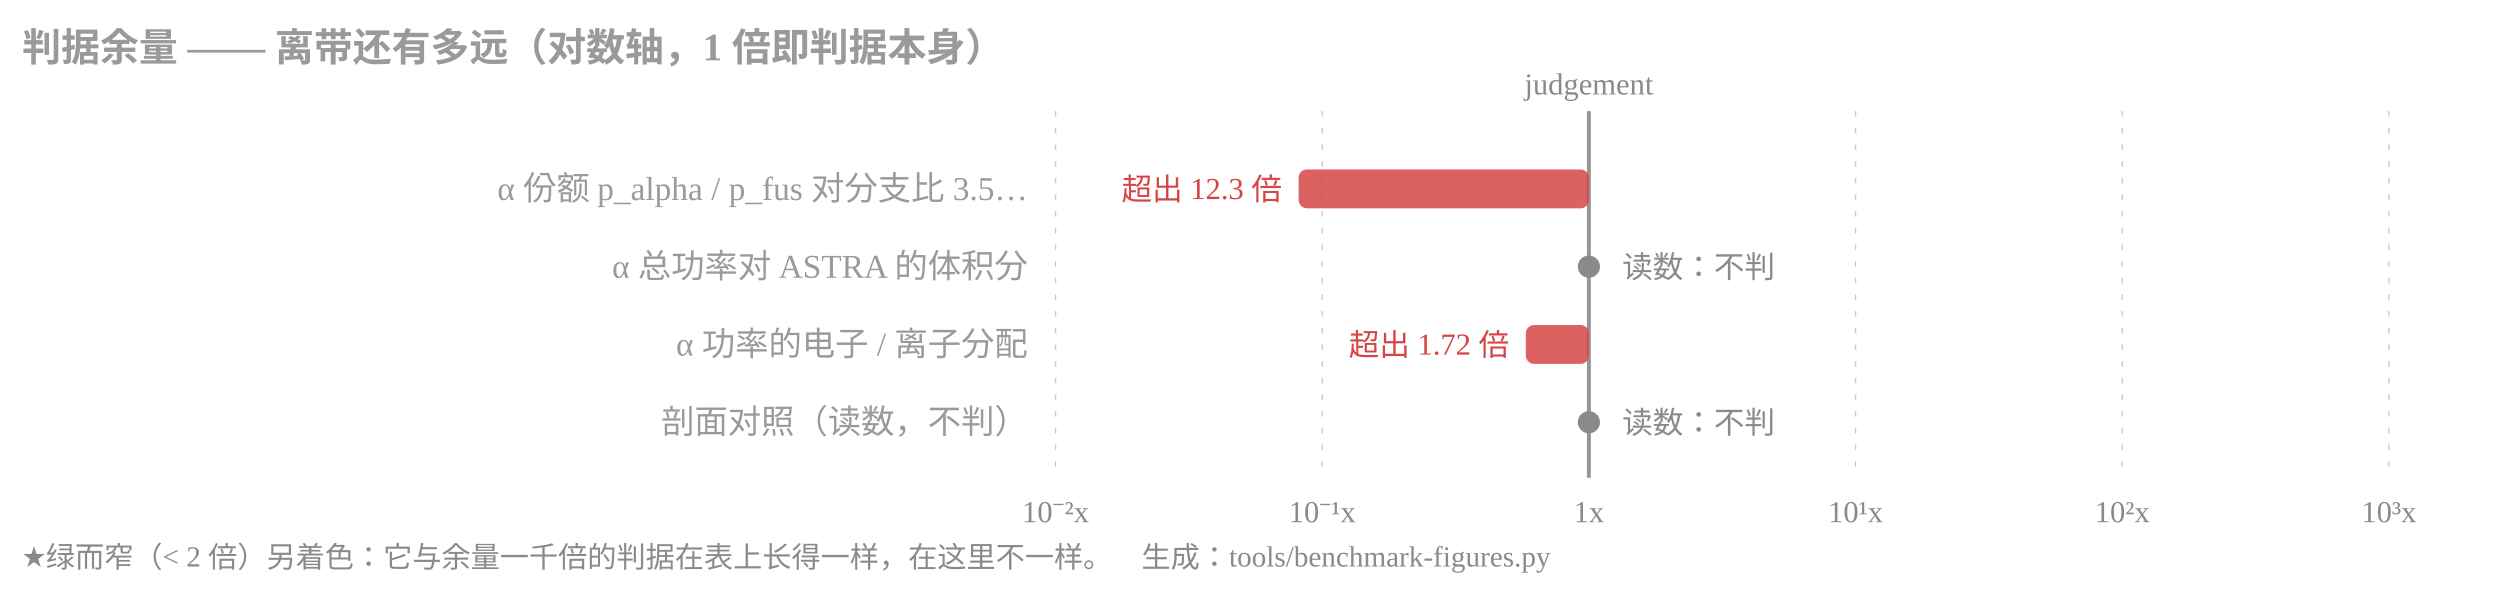
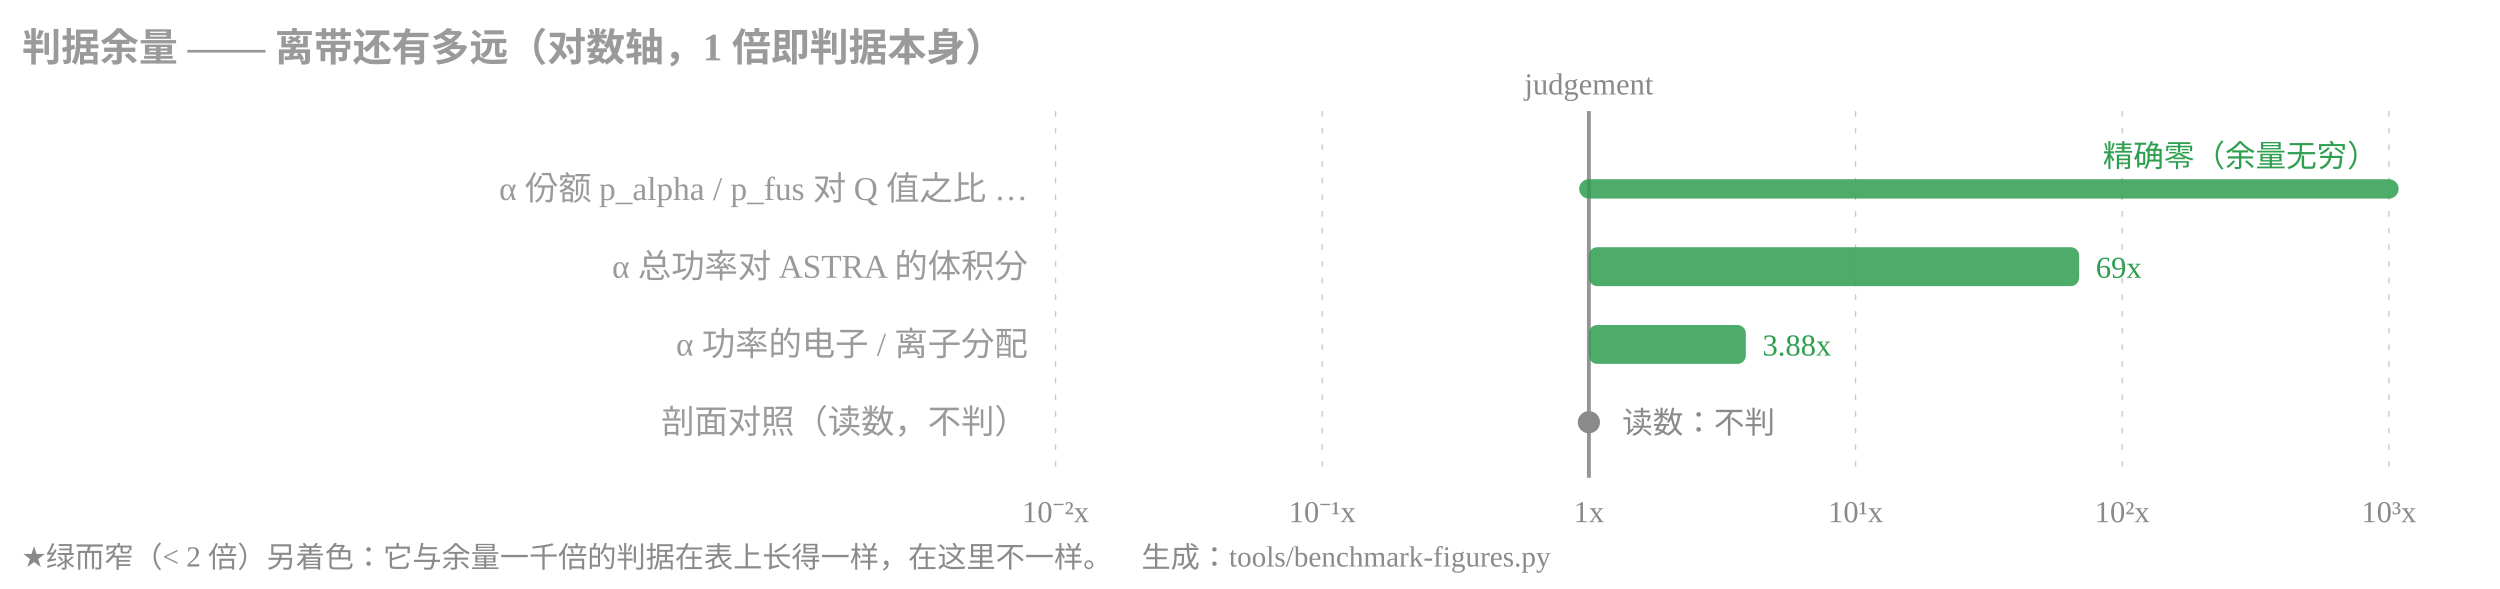
<svg xmlns="http://www.w3.org/2000/svg" viewBox="0 0 900 212" role="img" aria-label="tr-closure-dt-burn-astra: 每条判据离它的带还有多远">
  <text x="8" y="22" font-size="14" font-weight="600" fill="#9a9a9a">判据余量 —— 离带还有多远（对数轴，1 倍即判据本身）</text>
  <line x1="380.0" y1="40" x2="380.0" y2="172" stroke="#8a8a8a" stroke-width="0.5" stroke-dasharray="2 4" opacity="0.45" />
  <text x="380.0" y="188" font-size="11" fill="#8a8a8a" text-anchor="middle">10⁻²x</text>
  <line x1="476.0" y1="40" x2="476.0" y2="172" stroke="#8a8a8a" stroke-width="0.5" stroke-dasharray="2 4" opacity="0.45" />
  <text x="476.0" y="188" font-size="11" fill="#8a8a8a" text-anchor="middle">10⁻¹x</text>
  <line x1="572.0" y1="40" x2="572.0" y2="172" stroke="#8a8a8a" stroke-width="1.4" opacity="0.9" />
  <text x="572.0" y="188" font-size="11" fill="#8a8a8a" text-anchor="middle">1x</text>
  <line x1="668.0" y1="40" x2="668.0" y2="172" stroke="#8a8a8a" stroke-width="0.5" stroke-dasharray="2 4" opacity="0.45" />
  <text x="668.0" y="188" font-size="11" fill="#8a8a8a" text-anchor="middle">10¹x</text>
  <line x1="764.0" y1="40" x2="764.0" y2="172" stroke="#8a8a8a" stroke-width="0.5" stroke-dasharray="2 4" opacity="0.45" />
  <text x="764.0" y="188" font-size="11" fill="#8a8a8a" text-anchor="middle">10²x</text>
  <line x1="860.0" y1="40" x2="860.0" y2="172" stroke="#8a8a8a" stroke-width="0.5" stroke-dasharray="2 4" opacity="0.45" />
  <text x="860.0" y="188" font-size="11" fill="#8a8a8a" text-anchor="middle">10³x</text>
  <text x="572.0" y="34" font-size="11" fill="#8a8a8a" text-anchor="middle">judgement</text>
-   <text x="370" y="72.0" font-size="12" fill="#9a9a9a" text-anchor="end">α 份额 p_alpha / p_fus 对分支比 3.5…</text>
-   <rect x="467.5" y="61.0" width="104.5" height="14" rx="3" fill="#d64545" opacity="0.85" />
-   <text x="461.5" y="72.0" font-size="11" fill="#d64545" text-anchor="end">超出 12.3 倍</text>
+   <text x="370" y="72.0" font-size="12" fill="#9a9a9a" text-anchor="end">α 份额 p_alpha / p_fus 对 Q 值之比 …</text>
+   <line x1="572.0" y1="68.0" x2="860.0" y2="68.0" stroke="#2e9e4f" stroke-width="7" stroke-linecap="round" opacity="0.85" />
+   <text x="856.0" y="60.0" font-size="11" fill="#2e9e4f" text-anchor="end">精确零（余量无穷）</text>
  <text x="370" y="100.0" font-size="12" fill="#9a9a9a" text-anchor="end">α 总功率对 ASTRA 的体积分</text>
-   <circle cx="572.0" cy="96.0" r="4" fill="#8a8a8a" />
-   <text x="584.0" y="100.0" font-size="11" fill="#8a8a8a">读数：不判</text>
+   <rect x="572.0" y="89.0" width="176.5" height="14" rx="3" fill="#2e9e4f" opacity="0.85" />
+   <text x="754.5" y="100.0" font-size="11" fill="#2e9e4f" text-anchor="start">69x</text>
  <text x="370" y="128.0" font-size="12" fill="#9a9a9a" text-anchor="end">α 功率的电子 / 离子分配</text>
-   <rect x="549.3" y="117.0" width="22.7" height="14" rx="3" fill="#d64545" opacity="0.85" />
-   <text x="543.3" y="128.0" font-size="11" fill="#d64545" text-anchor="end">超出 1.72 倍</text>
+   <rect x="572.0" y="117.0" width="56.5" height="14" rx="3" fill="#2e9e4f" opacity="0.85" />
+   <text x="634.5" y="128.0" font-size="11" fill="#2e9e4f" text-anchor="start">3.88x</text>
  <text x="370" y="156.0" font-size="12" fill="#9a9a9a" text-anchor="end">剖面对照（读数，不判）</text>
  <circle cx="572.0" cy="152.0" r="4" fill="#8a8a8a" />
  <text x="584.0" y="156.0" font-size="11" fill="#8a8a8a">读数：不判</text>
  <text x="8" y="204" font-size="10.5" fill="#8a8a8a">★绿而窄（&lt; 2 倍）另着色：它与余量一千倍的判据在表上长得一样，在这里不一样。　生成：tools/benchmark-figures.py</text>
</svg>
